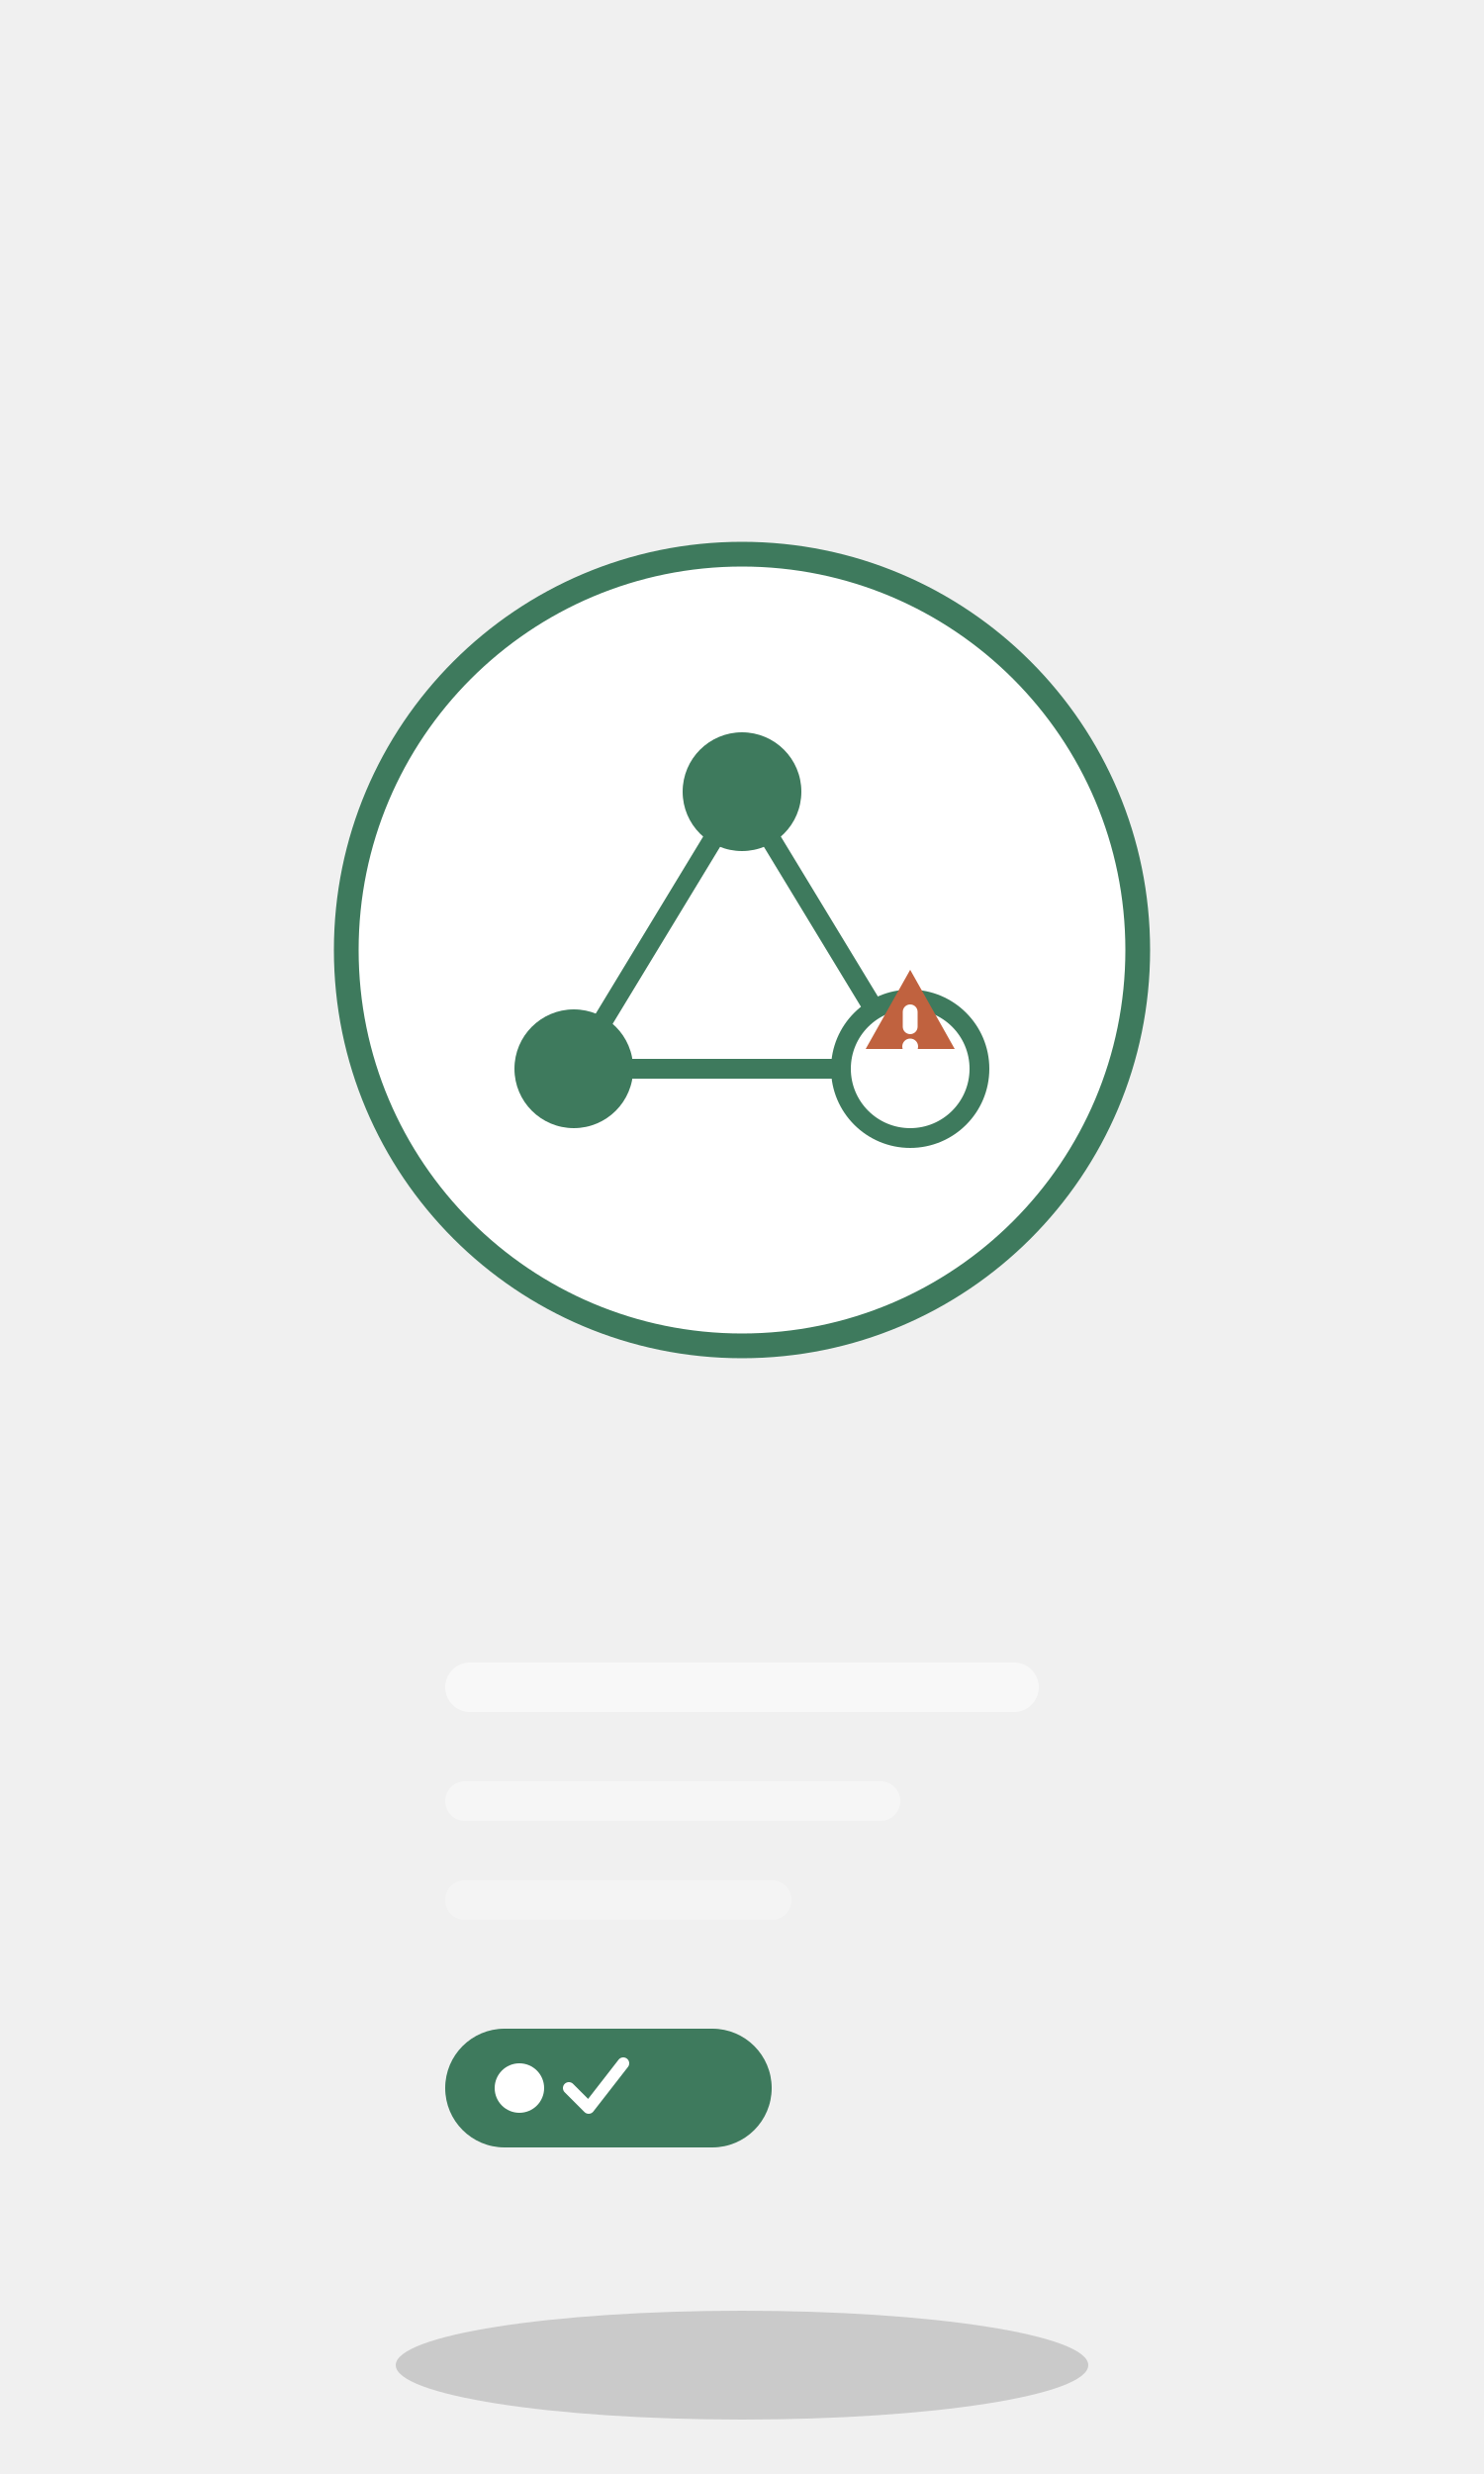
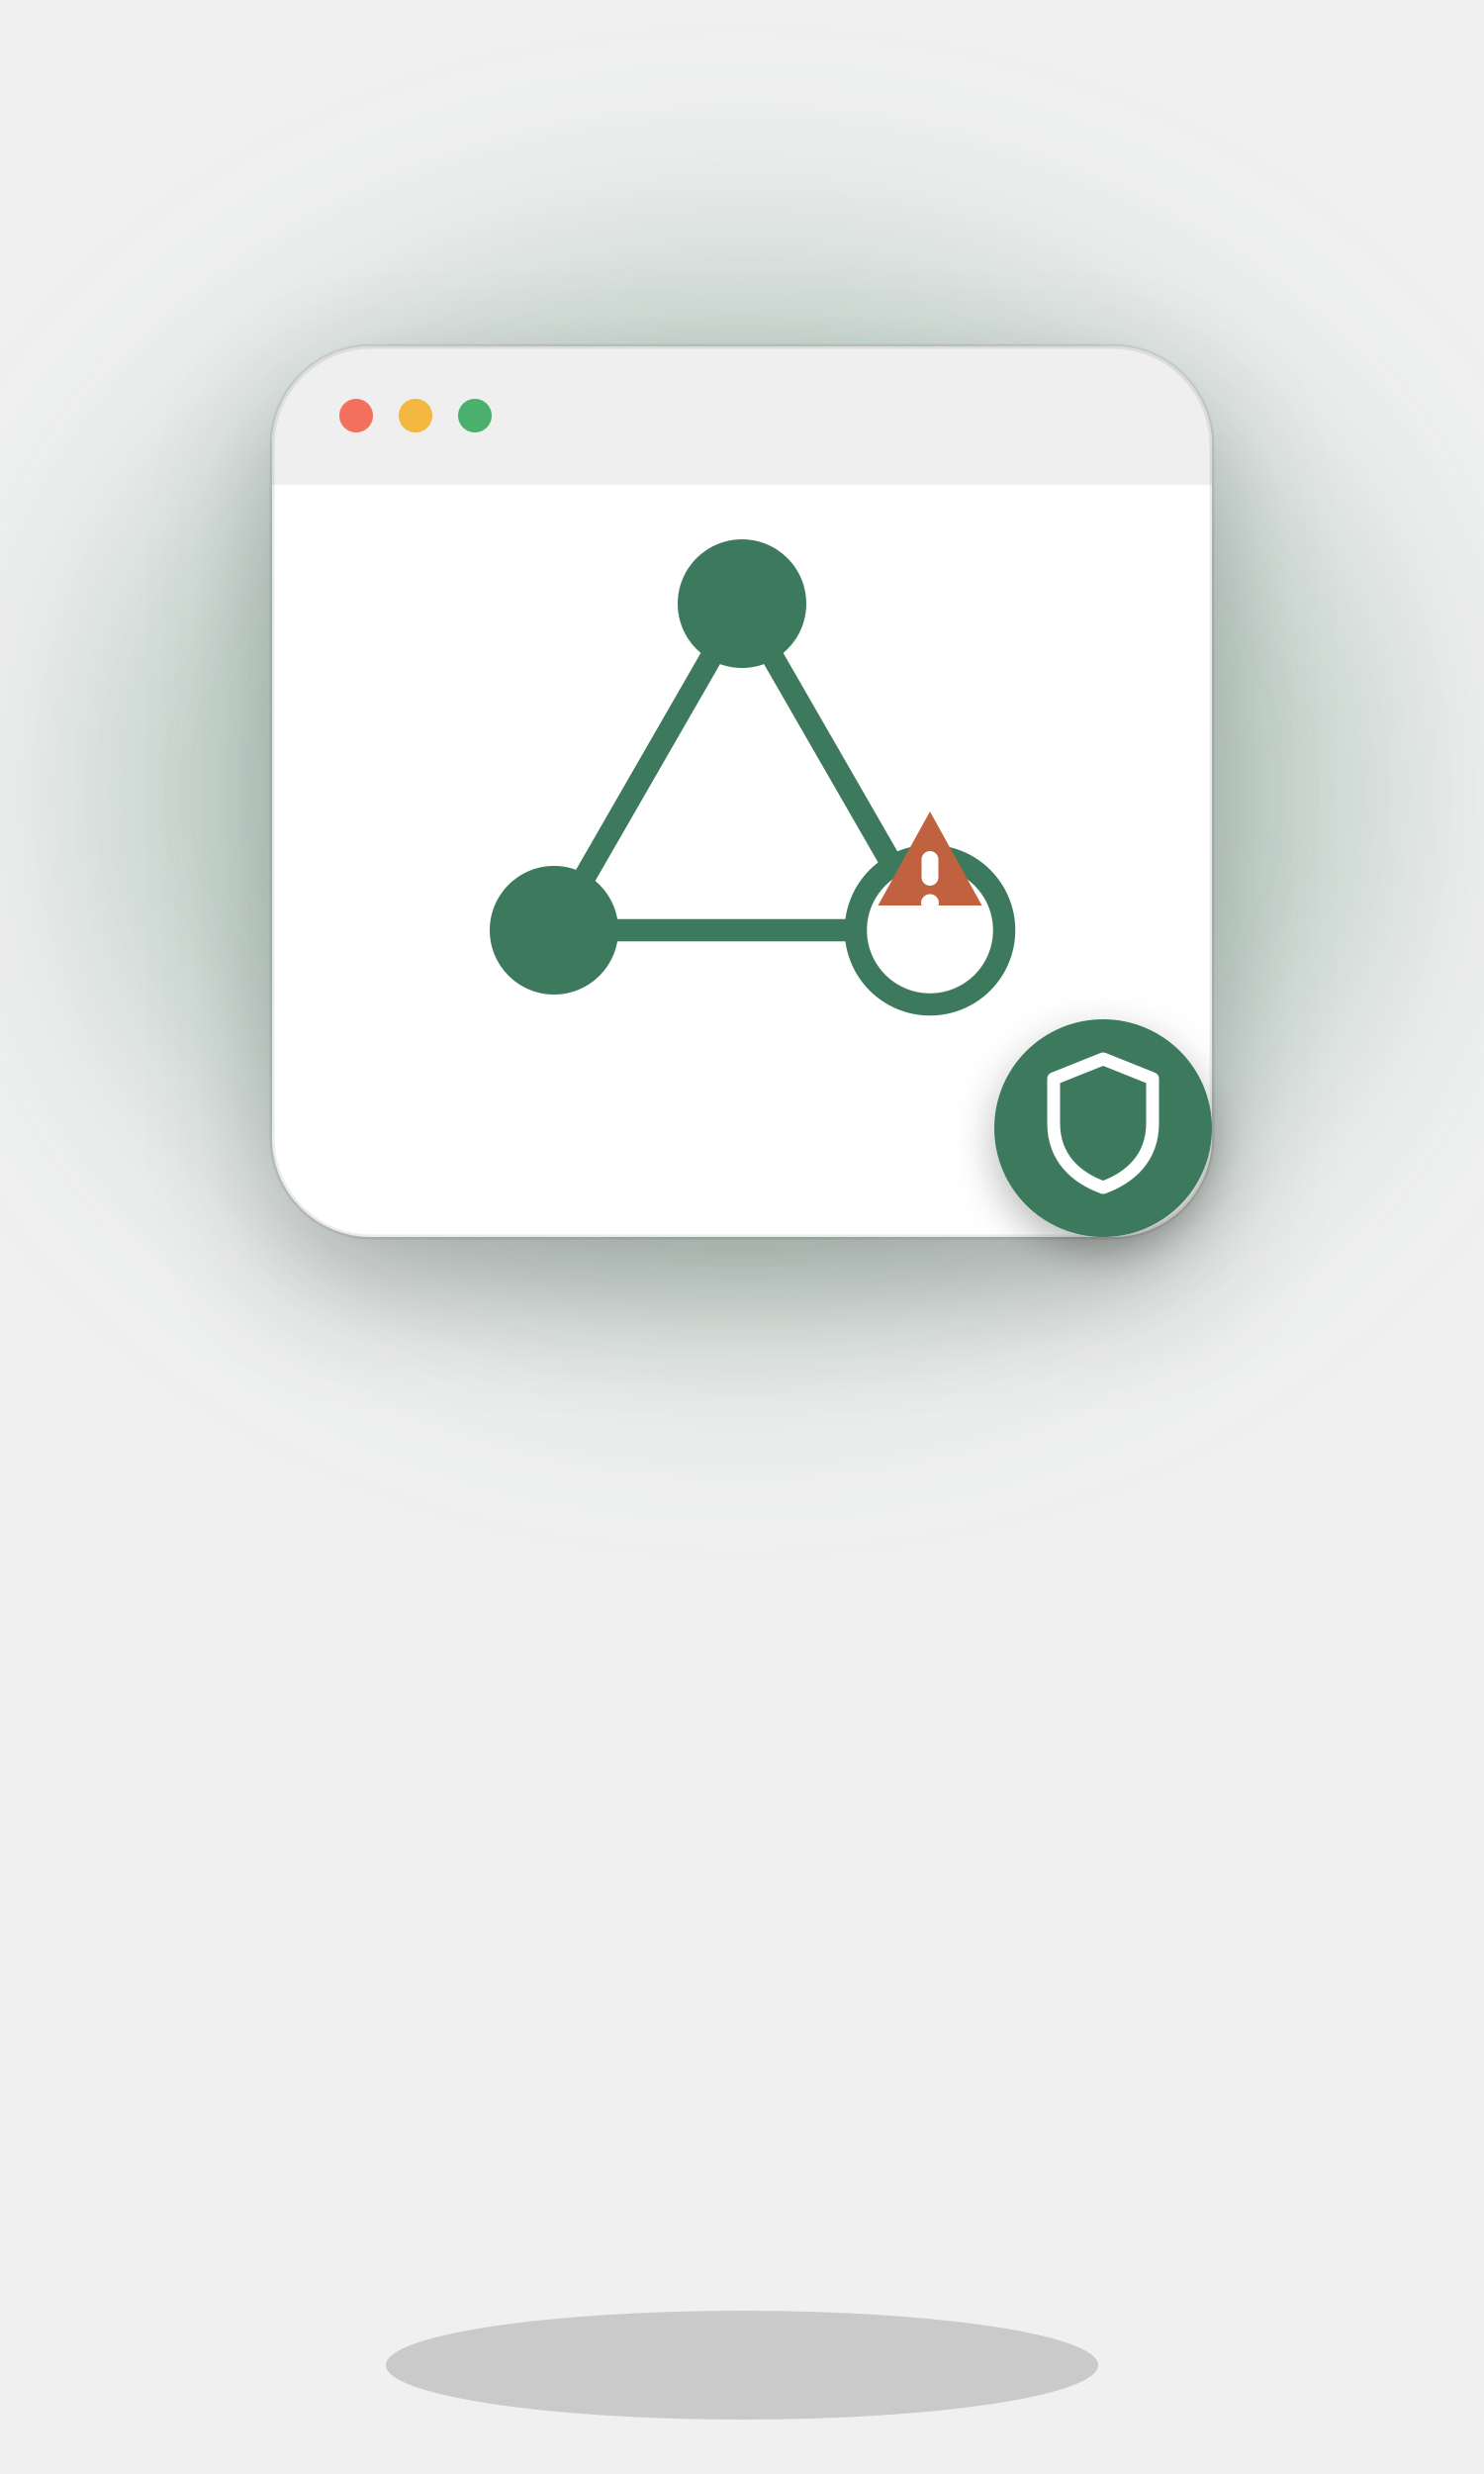
<svg xmlns="http://www.w3.org/2000/svg" width="300" height="500" viewBox="0 0 300 500" fill="none">
-   <ellipse cx="150" cy="478" rx="70" ry="11" fill="rgba(0,0,0,0.16)" />
-   <circle cx="150" cy="192" r="80" fill="#FFFFFF" stroke="#3E7A5D" stroke-width="5" />
-   <line x1="150" y1="160" x2="116" y2="216" stroke="#3E7A5D" stroke-width="4" />
-   <line x1="150" y1="160" x2="184" y2="216" stroke="#3E7A5D" stroke-width="4" />
-   <line x1="116" y1="216" x2="184" y2="216" stroke="#3E7A5D" stroke-width="4" />
-   <circle cx="150" cy="160" r="12" fill="#3E7A5D" />
-   <circle cx="116" cy="216" r="12" fill="#3E7A5D" />
-   <circle cx="184" cy="216" r="14" fill="#FFFFFF" stroke="#3E7A5D" stroke-width="4" />
-   <path d="M184 196 l9 16 h-18 z" fill="#C0623F" />
-   <rect x="182.5" y="203" width="3" height="6" rx="1.5" fill="#FFFFFF" />
-   <circle cx="184" cy="211.5" r="1.6" fill="#FFFFFF" />
-   <rect x="90" y="336" width="120" height="10" rx="5" fill="#FFFFFF" opacity="0.55" />
-   <rect x="90" y="360" width="92" height="8" rx="4" fill="#FFFFFF" opacity="0.4" />
-   <rect x="90" y="380" width="70" height="8" rx="4" fill="#FFFFFF" opacity="0.3" />
-   <rect x="90" y="410" width="66" height="24" rx="12" fill="#3E7A5D" />
-   <circle cx="105" cy="422" r="5" fill="#FFFFFF" />
-   <path d="M115 422 l4 4 l7 -9" stroke="#FFFFFF" stroke-width="2.4" stroke-linecap="round" stroke-linejoin="round" fill="none" />
+   <defs>
+     <clipPath id="hb-win-clip">
+       <rect x="55" y="70" width="190" height="180" rx="20" />
+     </clipPath>
+     <filter id="hb-shadow" x="-50%" y="-50%" width="200%" height="200%">
+       <feDropShadow dx="0" dy="10" stdDeviation="12" flood-color="#000000" flood-opacity="0.22" />
+     </filter>
+     <filter id="hb-badge-shadow" x="-80%" y="-80%" width="260%" height="260%">
+       <feDropShadow dx="0" dy="3" stdDeviation="4" flood-color="#000000" flood-opacity="0.28" />
+     </filter>
+     <filter id="hb-glow" x="-60%" y="-60%" width="220%" height="220%">
+       <feGaussianBlur stdDeviation="22" />
+     </filter>
+   </defs>
+   <ellipse cx="150" cy="478" rx="72" ry="11" fill="rgba(0,0,0,0.16)" />
+   <ellipse cx="150" cy="160" rx="132" ry="108" fill="#3E7A5D" opacity="0.28" filter="url(#hb-glow)" />
+   <g filter="url(#hb-shadow)">
+     <g clip-path="url(#hb-win-clip)">
+       <rect x="55" y="70" width="190" height="180" fill="#FFFFFF" />
+       <rect x="55" y="70" width="190" height="28" fill="#EFEFEF" />
+       <circle cx="72" cy="84" r="3.4" fill="#F2705C" />
+       <circle cx="84" cy="84" r="3.4" fill="#F4B740" />
+       <circle cx="96" cy="84" r="3.4" fill="#4CAF6D" />
+       <line x1="150" y1="122" x2="112" y2="188" stroke="#3E7A5D" stroke-width="4.5" />
+       <line x1="150" y1="122" x2="188" y2="188" stroke="#3E7A5D" stroke-width="4.5" />
+       <line x1="112" y1="188" x2="188" y2="188" stroke="#3E7A5D" stroke-width="4.5" />
+       <circle cx="150" cy="122" r="13" fill="#3E7A5D" />
+       <circle cx="112" cy="188" r="13" fill="#3E7A5D" />
+       <circle cx="188" cy="188" r="15" fill="#FFFFFF" stroke="#3E7A5D" stroke-width="4.5" />
+       <path d="M188 164 l10.5 19 h-21 z" fill="#C0623F" />
+       <rect x="186.3" y="172" width="3.4" height="7" rx="1.7" fill="#FFFFFF" />
+       <circle cx="188" cy="182.5" r="1.8" fill="#FFFFFF" />
+     </g>
+     <rect x="55" y="70" width="190" height="180" rx="20" fill="none" stroke="rgba(0,0,0,0.08)" stroke-width="1" />
+   </g>
+   <g filter="url(#hb-badge-shadow)">
+     <circle cx="223" cy="228" r="22" fill="#3E7A5D" />
+     <path d="M223 214 l10 4 v9 c0 7 -4.5 11 -10 13 c-5.5 -2 -10 -6 -10 -13 v-9 z" fill="none" stroke="#FFFFFF" stroke-width="2.6" stroke-linejoin="round" />
+   </g>
</svg>
